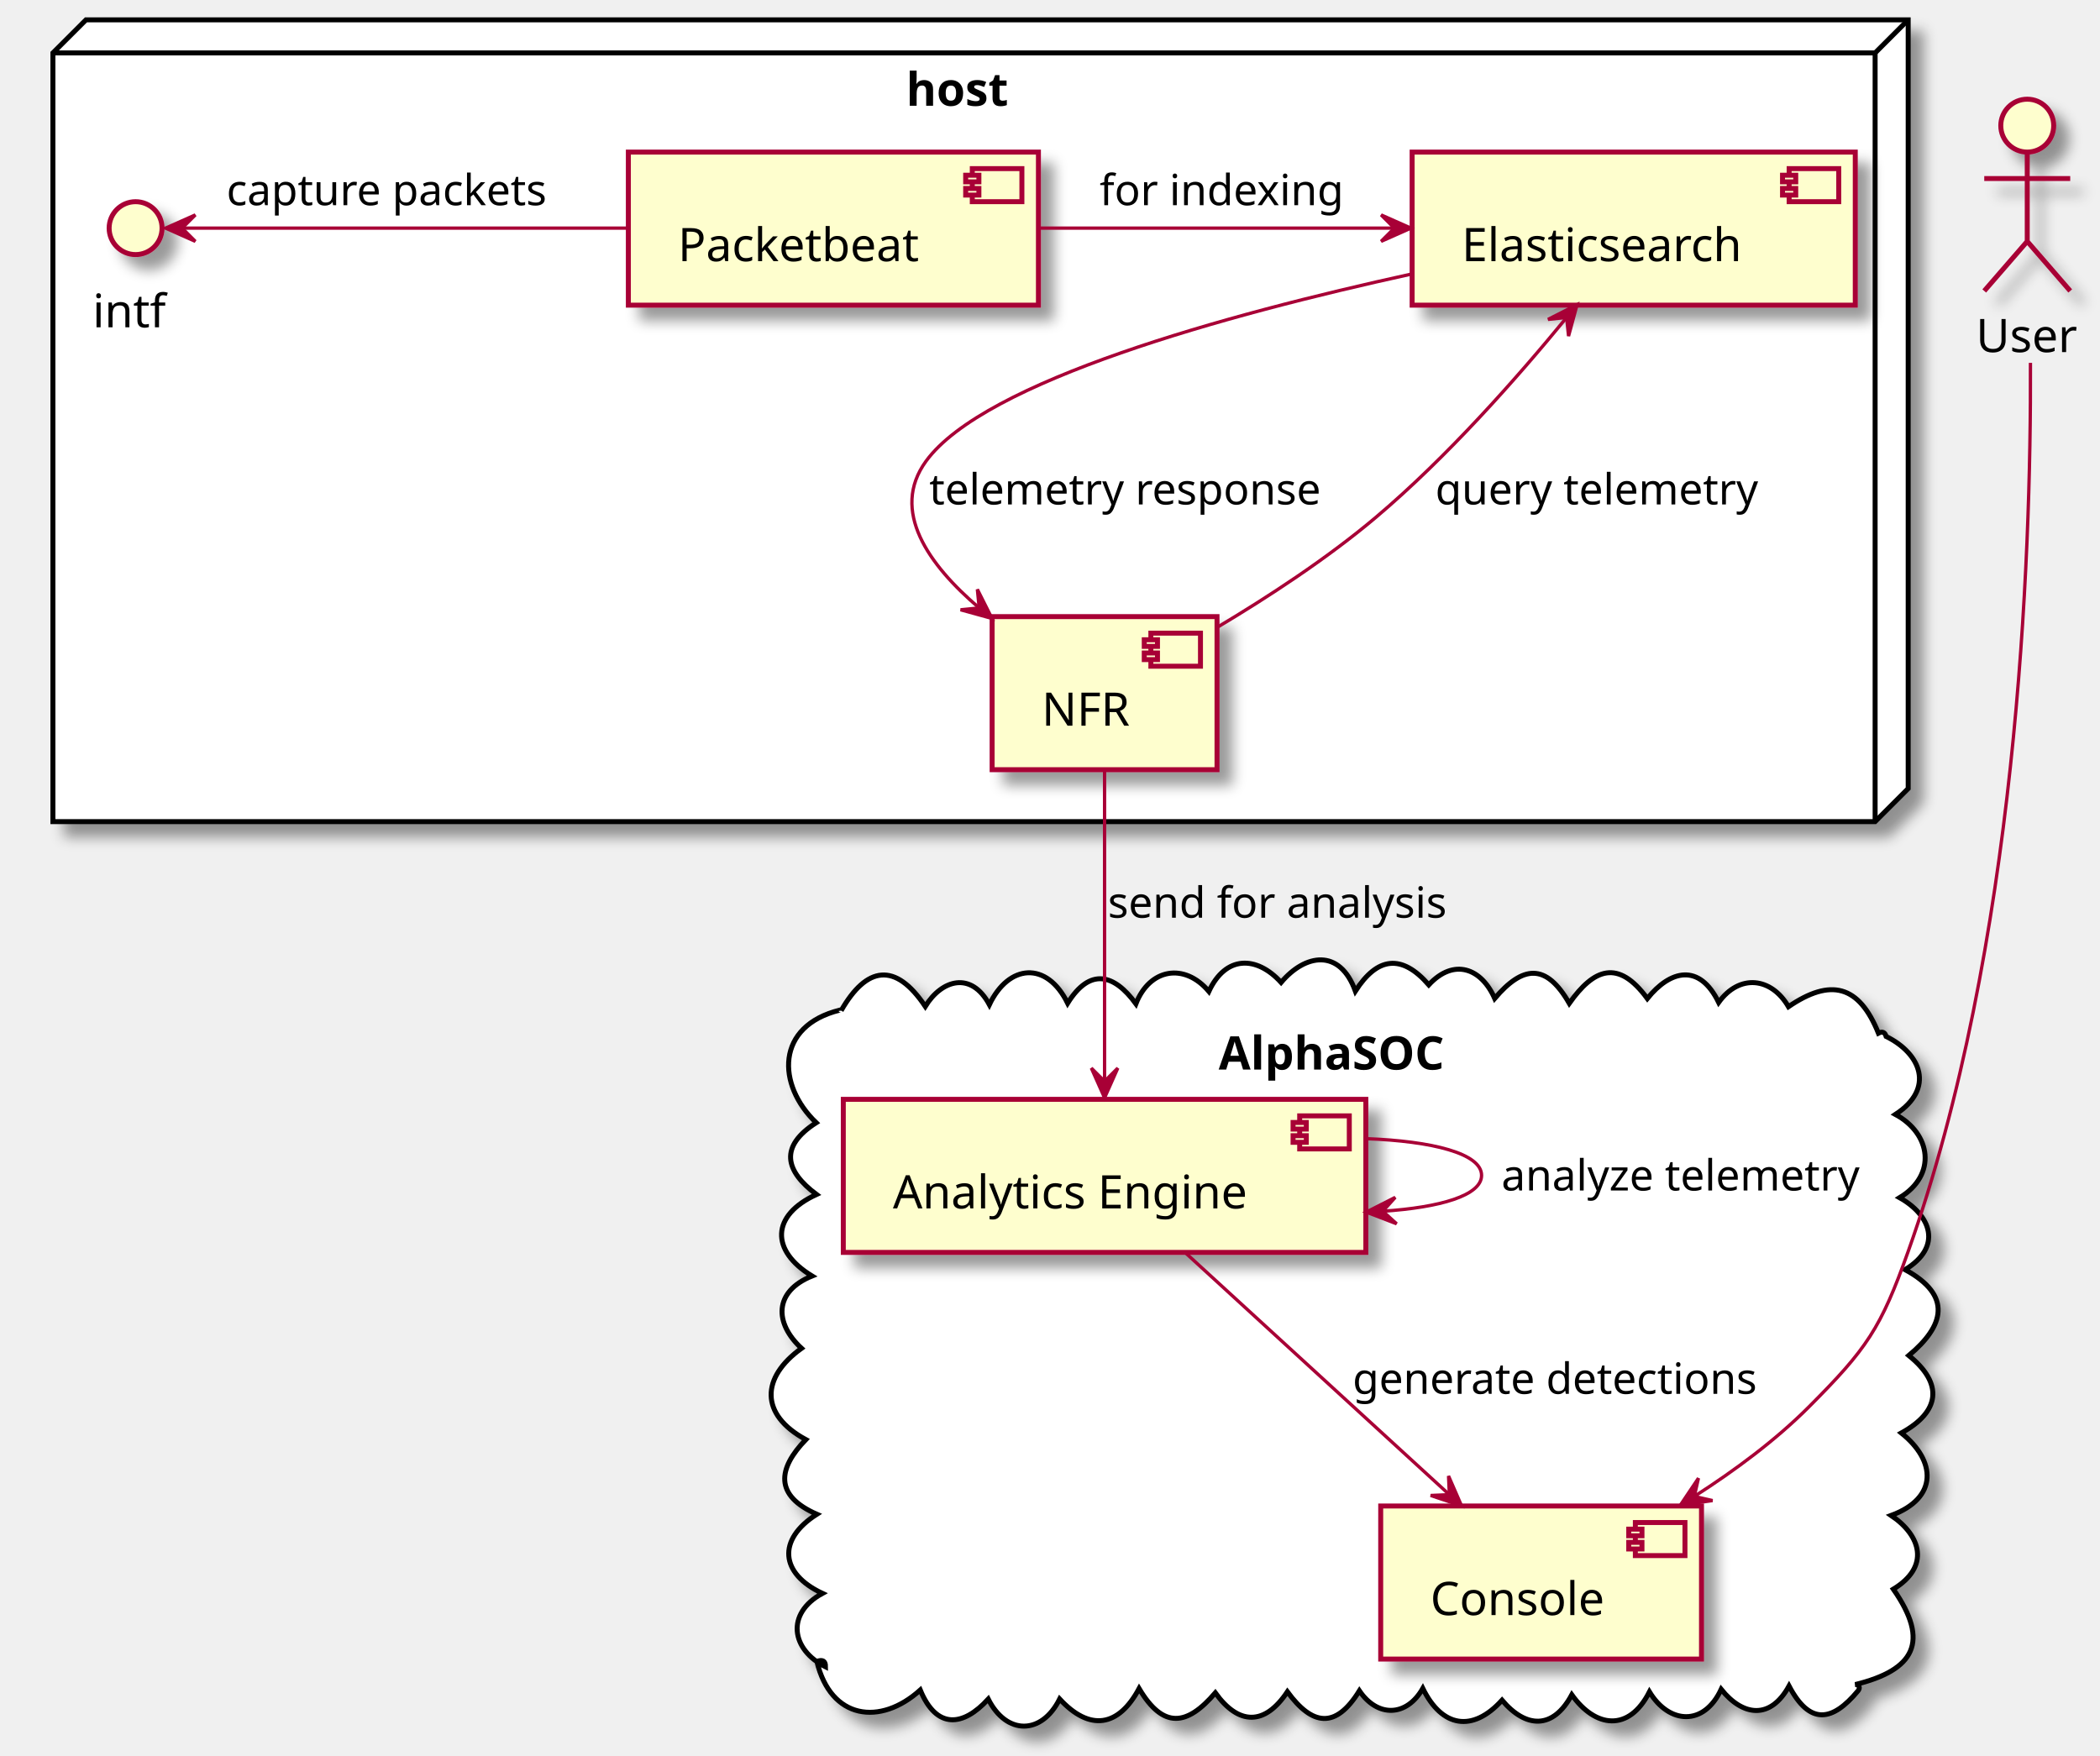
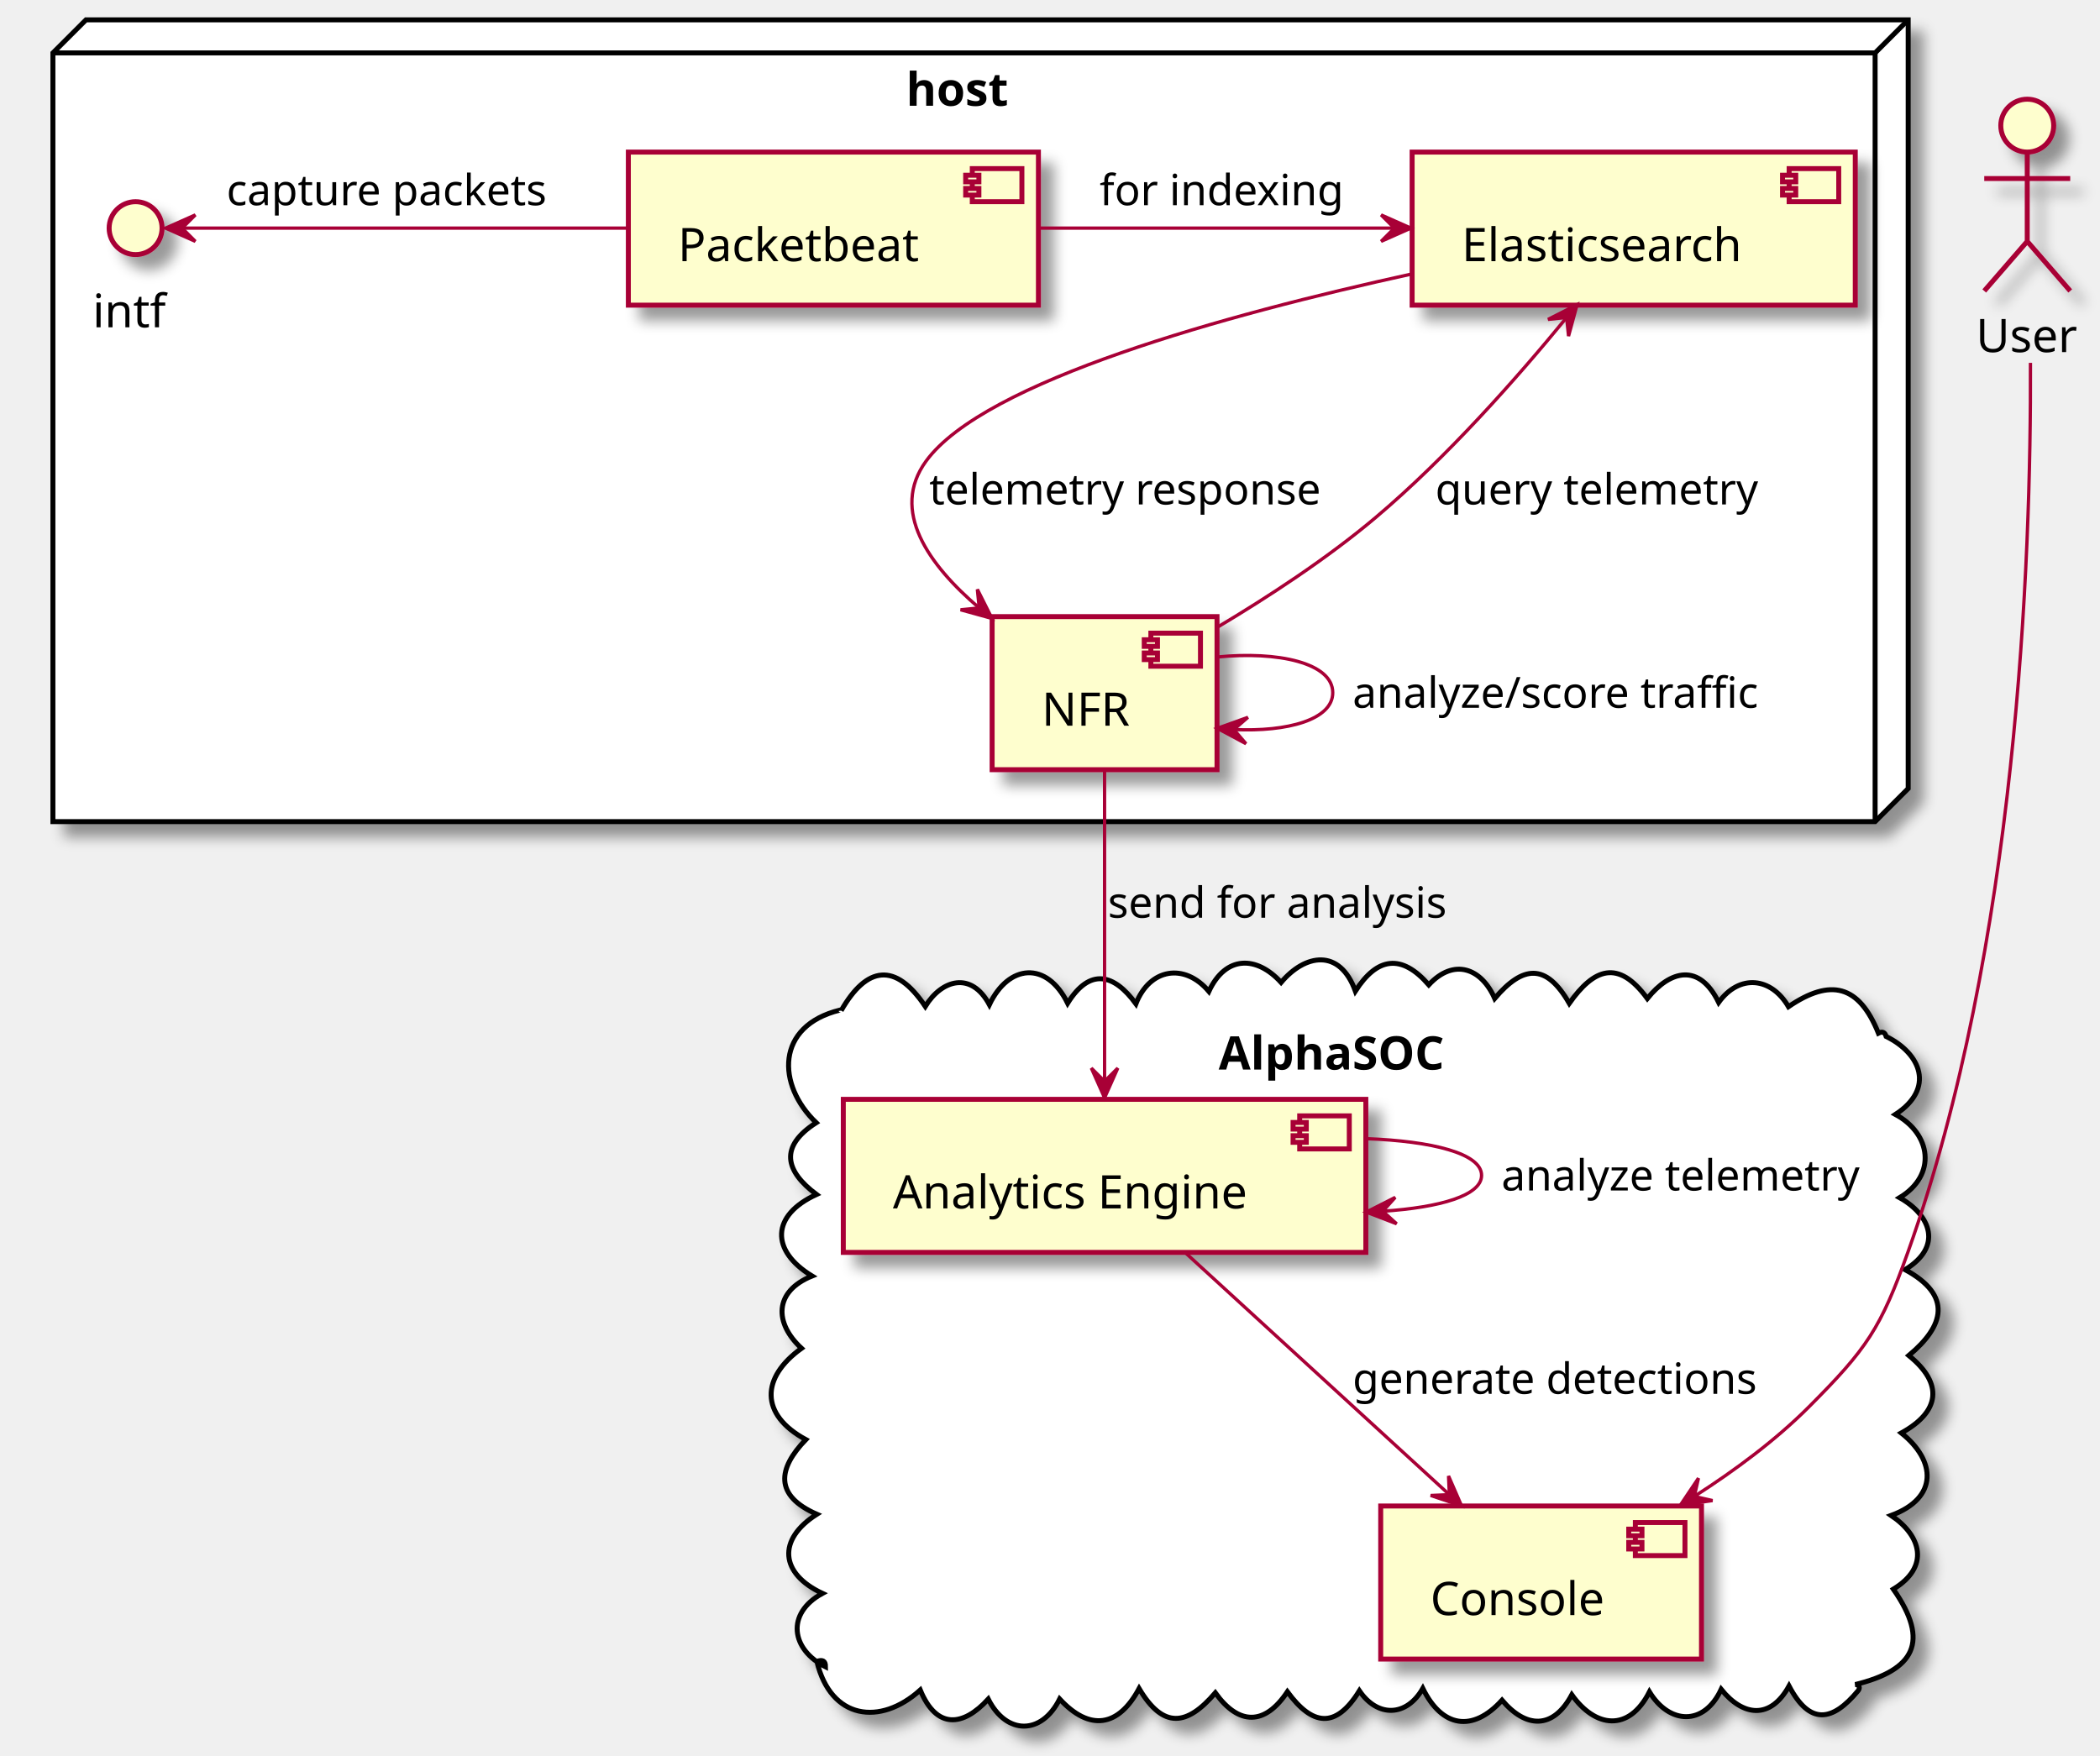
<svg xmlns="http://www.w3.org/2000/svg" contentScriptType="application/ecmascript" contentStyleType="text/css" height="531px" preserveAspectRatio="none" style="width:635px;height:531px;background:#FFFFFF;" version="1.1" viewBox="0 0 635 531" width="635px" zoomAndPan="magnify">
  <defs>
-     <filter height="300%" id="f8b1zc52dx9xt" width="300%" x="-1" y="-1">
+     <filter height="300%" id="f135c0vd9a698l" width="300%" x="-1" y="-1">
      <feGaussianBlur result="blurOut" stdDeviation="2.0" />
      <feColorMatrix in="blurOut" result="blurOut2" type="matrix" values="0 0 0 0 0 0 0 0 0 0 0 0 0 0 0 0 0 0 .4 0" />
      <feOffset dx="4.0" dy="4.0" in="blurOut2" result="blurOut3" />
      <feBlend in="SourceGraphic" in2="blurOut3" mode="normal" />
    </filter>
  </defs>
  <g>
-     <polygon fill="#FFFFFF" filter="url(#f8b1zc52dx9xt)" points="16,16,26,6,577,6,577,238.5,567,248.5,16,248.5,16,16" style="stroke:#000000;stroke-width:1.5;" />
+     <polygon fill="#FFFFFF" filter="url(#f135c0vd9a698l)" points="16,16,26,6,577,6,577,238.5,567,248.5,16,248.5,16,16" style="stroke:#000000;stroke-width:1.5;" />
    <line style="stroke:#000000;stroke-width:1.5;" x1="567" x2="577" y1="16" y2="6" />
    <line style="stroke:#000000;stroke-width:1.5;" x1="16" x2="567" y1="16" y2="16" />
    <line style="stroke:#000000;stroke-width:1.5;" x1="567" x2="567" y1="16" y2="248.5" />
    <text fill="#000000" font-family="sans-serif" font-size="14" font-weight="bold" lengthAdjust="spacing" textLength="37" x="274" y="31.995">host</text>
-     <path d="M254.341,305.677 C262.036,292.237 270.73,290.841 279.786,304.394 C284.775,296.284 293.681,293.649 299.168,303.866 C305.004,291.583 316.533,290.594 322.834,303.428 C329.593,292.559 336.882,294.566 343.479,303.597 C347.603,292.968 358.124,291.064 365.538,299.861 C370.599,288.937 379.944,288.978 387.38,297.143 C394.644,288.518 405.105,286.709 409.839,299.764 C416.427,289.505 423.767,288.366 432.039,297.872 C439.634,289.67 447.952,292.833 451.965,301.985 C460.476,292.003 467.467,291.18 474.517,303.464 C481.956,292.966 489.291,289.952 498.115,302.015 C505.073,293.395 513.852,291.18 519.689,303.187 C525.972,294.49 535.598,295.55 540.799,304.483 C553.554,295.786 562.114,297.893 568,312.5 C569.182,311.885 569.966,312.175 570.335,313.486 C580.847,318.652 585.19,329.218 573.139,337.068 C583.908,342.85 585.8,355.35 574.408,362.249 C583.911,367.576 587.472,377.099 576.058,384.012 C590.484,391.849 587.898,401.057 577.182,409.982 C587.78,418.542 586.597,426.998 574.925,433.412 C585.437,441.78 586.188,453.057 571.846,458.357 C580.972,464.519 583.641,473.886 572.504,480.646 C583.653,496.615 578.868,505.101 561,509.5 C562.235,509.574 562.577,510.478 561.822,511.409 C554.051,520.765 547.242,521.859 540.97,509.939 C535.315,520.226 527.012,519.097 520.452,510.946 C515.237,522.182 504.717,521.509 498.761,511.71 C492.512,524 482.369,522.542 475.285,512.593 C469.579,523.207 461.376,522.726 454.185,514.233 C445.229,524.119 435.967,522.41 430.23,510.668 C425.347,519.269 416.565,519.527 411.054,511.387 C403.824,523.072 396.808,521.931 389.281,511.682 C382.473,521.92 374.599,521.9 367.487,512.011 C358.923,522.027 351.747,523.024 344.441,510.712 C338.2,522.387 329.488,523.688 320.42,513.872 C314.962,524.82 304.317,524.803 298.83,513.9 C291.194,522.265 283.198,523.093 278.269,511.158 C266.172,522.078 251.201,520.097 247,502.5 C248.576,501.946 249.637,502.17 249.626,504.147 C239.26,498.945 237.503,488.039 248.686,481.925 C235.93,475.971 234.896,465.7 247,457.994 C234.095,452.329 235.156,444.238 243.663,435.409 C229.685,427.825 230.111,416.62 242.369,407.806 C234.131,400.218 233.932,390.636 245.552,385.938 C232.894,378.224 233.183,367.546 246.901,361.275 C237.39,354.168 235.566,346.766 246.809,339.571 C234.84,328.114 234.463,310.307 254,305.5 C254.186,305.409 254.313,305.463 254.341,305.677 " fill="#FFFFFF" filter="url(#f8b1zc52dx9xt)" style="stroke:#000000;stroke-width:1.5;" />
+     <path d="M254.341,305.677 C262.036,292.237 270.73,290.841 279.786,304.394 C284.775,296.284 293.681,293.649 299.168,303.866 C305.004,291.583 316.533,290.594 322.834,303.428 C329.593,292.559 336.882,294.566 343.479,303.597 C347.603,292.968 358.124,291.064 365.538,299.861 C370.599,288.937 379.944,288.978 387.38,297.143 C394.644,288.518 405.105,286.709 409.839,299.764 C416.427,289.505 423.767,288.366 432.039,297.872 C439.634,289.67 447.952,292.833 451.965,301.985 C460.476,292.003 467.467,291.18 474.517,303.464 C481.956,292.966 489.291,289.952 498.115,302.015 C505.073,293.395 513.852,291.18 519.689,303.187 C525.972,294.49 535.598,295.55 540.799,304.483 C553.554,295.786 562.114,297.893 568,312.5 C569.182,311.885 569.966,312.175 570.335,313.486 C580.847,318.652 585.19,329.218 573.139,337.068 C583.908,342.85 585.8,355.35 574.408,362.249 C583.911,367.576 587.472,377.099 576.058,384.012 C590.484,391.849 587.898,401.057 577.182,409.982 C587.78,418.542 586.597,426.998 574.925,433.412 C585.437,441.78 586.188,453.057 571.846,458.357 C580.972,464.519 583.641,473.886 572.504,480.646 C583.653,496.615 578.868,505.101 561,509.5 C562.235,509.574 562.577,510.478 561.822,511.409 C554.051,520.765 547.242,521.859 540.97,509.939 C535.315,520.226 527.012,519.097 520.452,510.946 C515.237,522.182 504.717,521.509 498.761,511.71 C492.512,524 482.369,522.542 475.285,512.593 C469.579,523.207 461.376,522.726 454.185,514.233 C445.229,524.119 435.967,522.41 430.23,510.668 C425.347,519.269 416.565,519.527 411.054,511.387 C403.824,523.072 396.808,521.931 389.281,511.682 C382.473,521.92 374.599,521.9 367.487,512.011 C358.923,522.027 351.747,523.024 344.441,510.712 C338.2,522.387 329.488,523.688 320.42,513.872 C314.962,524.82 304.317,524.803 298.83,513.9 C291.194,522.265 283.198,523.093 278.269,511.158 C266.172,522.078 251.201,520.097 247,502.5 C248.576,501.946 249.637,502.17 249.626,504.147 C239.26,498.945 237.503,488.039 248.686,481.925 C235.93,475.971 234.896,465.7 247,457.994 C234.095,452.329 235.156,444.238 243.663,435.409 C229.685,427.825 230.111,416.62 242.369,407.806 C234.131,400.218 233.932,390.636 245.552,385.938 C232.894,378.224 233.183,367.546 246.901,361.275 C237.39,354.168 235.566,346.766 246.809,339.571 C234.84,328.114 234.463,310.307 254,305.5 C254.186,305.409 254.313,305.463 254.341,305.677 " fill="#FFFFFF" filter="url(#f135c0vd9a698l)" style="stroke:#000000;stroke-width:1.5;" />
    <text fill="#000000" font-family="sans-serif" font-size="14" font-weight="bold" lengthAdjust="spacing" textLength="78" x="368.5" y="323.495">AlphaSOC</text>
-     <ellipse cx="41" cy="69" fill="#FEFECE" filter="url(#f8b1zc52dx9xt)" rx="8" ry="8" style="stroke:#A80036;stroke-width:1.5;" />
+     <ellipse cx="41" cy="69" fill="#FEFECE" filter="url(#f135c0vd9a698l)" rx="8" ry="8" style="stroke:#A80036;stroke-width:1.5;" />
    <text fill="#000000" font-family="sans-serif" font-size="14" lengthAdjust="spacing" textLength="26" x="28" y="98.995">intf</text>
-     <rect fill="#FEFECE" filter="url(#f8b1zc52dx9xt)" height="46.297" style="stroke:#A80036;stroke-width:1.5;" width="124" x="190" y="46" />
+     <rect fill="#FEFECE" filter="url(#f135c0vd9a698l)" height="46.297" style="stroke:#A80036;stroke-width:1.5;" width="124" x="190" y="46" />
    <rect fill="#FEFECE" height="10" style="stroke:#A80036;stroke-width:1.5;" width="15" x="294" y="51" />
    <rect fill="#FEFECE" height="2" style="stroke:#A80036;stroke-width:1.5;" width="4" x="292" y="53" />
    <rect fill="#FEFECE" height="2" style="stroke:#A80036;stroke-width:1.5;" width="4" x="292" y="57" />
    <text fill="#000000" font-family="sans-serif" font-size="14" lengthAdjust="spacing" textLength="84" x="205" y="78.995">Packetbeat</text>
-     <rect fill="#FEFECE" filter="url(#f8b1zc52dx9xt)" height="46.297" style="stroke:#A80036;stroke-width:1.5;" width="134" x="427" y="46" />
+     <rect fill="#FEFECE" filter="url(#f135c0vd9a698l)" height="46.297" style="stroke:#A80036;stroke-width:1.5;" width="134" x="427" y="46" />
    <rect fill="#FEFECE" height="10" style="stroke:#A80036;stroke-width:1.5;" width="15" x="541" y="51" />
    <rect fill="#FEFECE" height="2" style="stroke:#A80036;stroke-width:1.5;" width="4" x="539" y="53" />
    <rect fill="#FEFECE" height="2" style="stroke:#A80036;stroke-width:1.5;" width="4" x="539" y="57" />
    <text fill="#000000" font-family="sans-serif" font-size="14" lengthAdjust="spacing" textLength="94" x="442" y="78.995">Elasticsearch</text>
-     <rect fill="#FEFECE" filter="url(#f8b1zc52dx9xt)" height="46.297" style="stroke:#A80036;stroke-width:1.5;" width="68" x="300" y="186.5" />
+     <rect fill="#FEFECE" filter="url(#f135c0vd9a698l)" height="46.297" style="stroke:#A80036;stroke-width:1.5;" width="68" x="300" y="186.5" />
    <rect fill="#FEFECE" height="10" style="stroke:#A80036;stroke-width:1.5;" width="15" x="348" y="191.5" />
    <rect fill="#FEFECE" height="2" style="stroke:#A80036;stroke-width:1.5;" width="4" x="346" y="193.5" />
    <rect fill="#FEFECE" height="2" style="stroke:#A80036;stroke-width:1.5;" width="4" x="346" y="197.5" />
    <text fill="#000000" font-family="sans-serif" font-size="14" lengthAdjust="spacing" textLength="28" x="315" y="219.495">NFR</text>
-     <rect fill="#FEFECE" filter="url(#f8b1zc52dx9xt)" height="46.297" style="stroke:#A80036;stroke-width:1.5;" width="158" x="255" y="332.5" />
+     <rect fill="#FEFECE" filter="url(#f135c0vd9a698l)" height="46.297" style="stroke:#A80036;stroke-width:1.5;" width="158" x="255" y="332.5" />
    <rect fill="#FEFECE" height="10" style="stroke:#A80036;stroke-width:1.5;" width="15" x="393" y="337.5" />
    <rect fill="#FEFECE" height="2" style="stroke:#A80036;stroke-width:1.5;" width="4" x="391" y="339.5" />
    <rect fill="#FEFECE" height="2" style="stroke:#A80036;stroke-width:1.5;" width="4" x="391" y="343.5" />
    <text fill="#000000" font-family="sans-serif" font-size="14" lengthAdjust="spacing" textLength="118" x="270" y="365.495">Analytics Engine</text>
-     <rect fill="#FEFECE" filter="url(#f8b1zc52dx9xt)" height="46.297" style="stroke:#A80036;stroke-width:1.5;" width="97" x="417.5" y="455.5" />
+     <rect fill="#FEFECE" filter="url(#f135c0vd9a698l)" height="46.297" style="stroke:#A80036;stroke-width:1.5;" width="97" x="417.5" y="455.5" />
    <rect fill="#FEFECE" height="10" style="stroke:#A80036;stroke-width:1.5;" width="15" x="494.5" y="460.5" />
    <rect fill="#FEFECE" height="2" style="stroke:#A80036;stroke-width:1.5;" width="4" x="492.5" y="462.5" />
    <rect fill="#FEFECE" height="2" style="stroke:#A80036;stroke-width:1.5;" width="4" x="492.5" y="466.5" />
    <text fill="#000000" font-family="sans-serif" font-size="14" lengthAdjust="spacing" textLength="57" x="432.5" y="488.495">Console</text>
-     <ellipse cx="613" cy="38" fill="#FEFECE" filter="url(#f8b1zc52dx9xt)" rx="8" ry="8" style="stroke:#A80036;stroke-width:1.5;" />
-     <path d="M613,46 L613,73 M600,54 L626,54 M613,73 L600,88 M613,73 L626,88 " fill="none" filter="url(#f8b1zc52dx9xt)" style="stroke:#A80036;stroke-width:1.5;" />
+     <ellipse cx="613" cy="38" fill="#FEFECE" filter="url(#f135c0vd9a698l)" rx="8" ry="8" style="stroke:#A80036;stroke-width:1.5;" />
+     <path d="M613,46 L613,73 M600,54 L626,54 M613,73 L600,88 M613,73 L626,88 " fill="none" filter="url(#f135c0vd9a698l)" style="stroke:#A80036;stroke-width:1.5;" />
    <text fill="#000000" font-family="sans-serif" font-size="14" lengthAdjust="spacing" textLength="31" x="597.5" y="106.495">User</text>
    <path d="M55.353,69 C82.581,69 143.191,69 189.977,69 " fill="none" id="intf-backto-Packetbeat" style="stroke:#A80036;stroke-width:1.0;" />
    <polygon fill="#A80036" points="50.066,69,59.066,73,55.066,69,59.066,65,50.066,69" style="stroke:#A80036;stroke-width:1.0;" />
    <text fill="#000000" font-family="sans-serif" font-size="13" lengthAdjust="spacing" textLength="103" x="68.5" y="62.067">capture packets</text>
    <path d="M314.007,69 C346.842,69 387.351,69 421.619,69 " fill="none" id="Packetbeat-to-Elasticsearch" style="stroke:#A80036;stroke-width:1.0;" />
    <polygon fill="#A80036" points="426.628,69,417.628,65,421.628,69,417.628,73,426.628,69" style="stroke:#A80036;stroke-width:1.0;" />
    <text fill="#000000" font-family="sans-serif" font-size="13" lengthAdjust="spacing" textLength="76" x="332.5" y="62.067">for indexing</text>
    <path d="M368.145,189.693 C383.448,180.564 401.315,168.896 416,156.5 C437.548,138.31 458.766,114.27 473.619,96.15 " fill="none" id="NFR-to-Elasticsearch" style="stroke:#A80036;stroke-width:1.0;" />
    <polygon fill="#A80036" points="476.877,92.146,468.094,96.603,473.721,96.024,474.3,101.652,476.877,92.146" style="stroke:#A80036;stroke-width:1.0;" />
    <text fill="#000000" font-family="sans-serif" font-size="13" lengthAdjust="spacing" textLength="104" x="434" y="152.567">query telemetry</text>
    <path d="M426.754,82.898 C370.814,95.156 297.595,115.286 280,139.5 C269.119,154.475 280.783,170.804 296.019,183.816 " fill="none" id="Elasticsearch-to-NFR" style="stroke:#A80036;stroke-width:1.0;" />
    <polygon fill="#A80036" points="299.957,187.05,295.538,178.248,296.092,183.878,290.462,184.432,299.957,187.05" style="stroke:#A80036;stroke-width:1.0;" />
    <text fill="#000000" font-family="sans-serif" font-size="13" lengthAdjust="spacing" textLength="126" x="281" y="152.567">telemetry response</text>
+     <path d="M368.082,198.714 C386.354,196.881 403,200.477 403,209.5 C403,217.677 389.329,221.397 373.165,220.658 " fill="none" id="NFR-to-NFR" style="stroke:#A80036;stroke-width:1.0;" />
+     <polygon fill="#A80036" points="368.082,220.286,376.765,224.934,373.069,220.652,377.35,216.955,368.082,220.286" style="stroke:#A80036;stroke-width:1.0;" />
+     <text fill="#000000" font-family="sans-serif" font-size="13" lengthAdjust="spacing" textLength="131" x="409" y="214.067">analyze/score traffic</text>
    <path d="M613.97,109.75 C614.207,169.768 609.835,286.303 577,378.5 C568.686,401.845 564.5,407.954 547,425.5 C536.91,435.616 524.525,444.776 512.503,452.489 " fill="none" id="User-to-Console" style="stroke:#A80036;stroke-width:1.0;" />
    <polygon fill="#A80036" points="508.095,455.264,517.842,453.853,512.326,452.6,513.58,447.083,508.095,455.264" style="stroke:#A80036;stroke-width:1.0;" />
    <path d="M334,232.684 C334,257.979 334,299.364 334,326.768 " fill="none" id="NFR-to-Analytics Engine" style="stroke:#A80036;stroke-width:1.0;" />
    <polygon fill="#A80036" points="334,332.053,338,323.053,334,327.053,330,323.053,334,332.053" style="stroke:#A80036;stroke-width:1.0;" />
    <text fill="#000000" font-family="sans-serif" font-size="13" lengthAdjust="spacing" textLength="109" x="335" y="277.567">send for analysis</text>
    <path d="M413.118,344.394 C433.061,345.148 448,348.85 448,355.5 C448,361.579 435.518,365.194 418.142,366.346 " fill="none" id="Analytics Engine-to-Analytics Engine" style="stroke:#A80036;stroke-width:1.0;" />
    <polygon fill="#A80036" points="413.118,366.606,422.312,370.138,418.111,366.349,421.9,362.148,413.118,366.606" style="stroke:#A80036;stroke-width:1.0;" />
    <text fill="#000000" font-family="sans-serif" font-size="13" lengthAdjust="spacing" textLength="117" x="454" y="360.067">analyze telemetry</text>
    <path d="M358.211,378.693 C380.818,399.417 414.539,430.327 438.23,452.044 " fill="none" id="Analytics Engine-to-Console" style="stroke:#A80036;stroke-width:1.0;" />
    <polygon fill="#A80036" points="441.943,455.447,438.011,446.417,438.257,452.069,432.606,452.315,441.943,455.447" style="stroke:#A80036;stroke-width:1.0;" />
    <text fill="#000000" font-family="sans-serif" font-size="13" lengthAdjust="spacing" textLength="129" x="409" y="421.567">generate detections</text>
  </g>
</svg>
